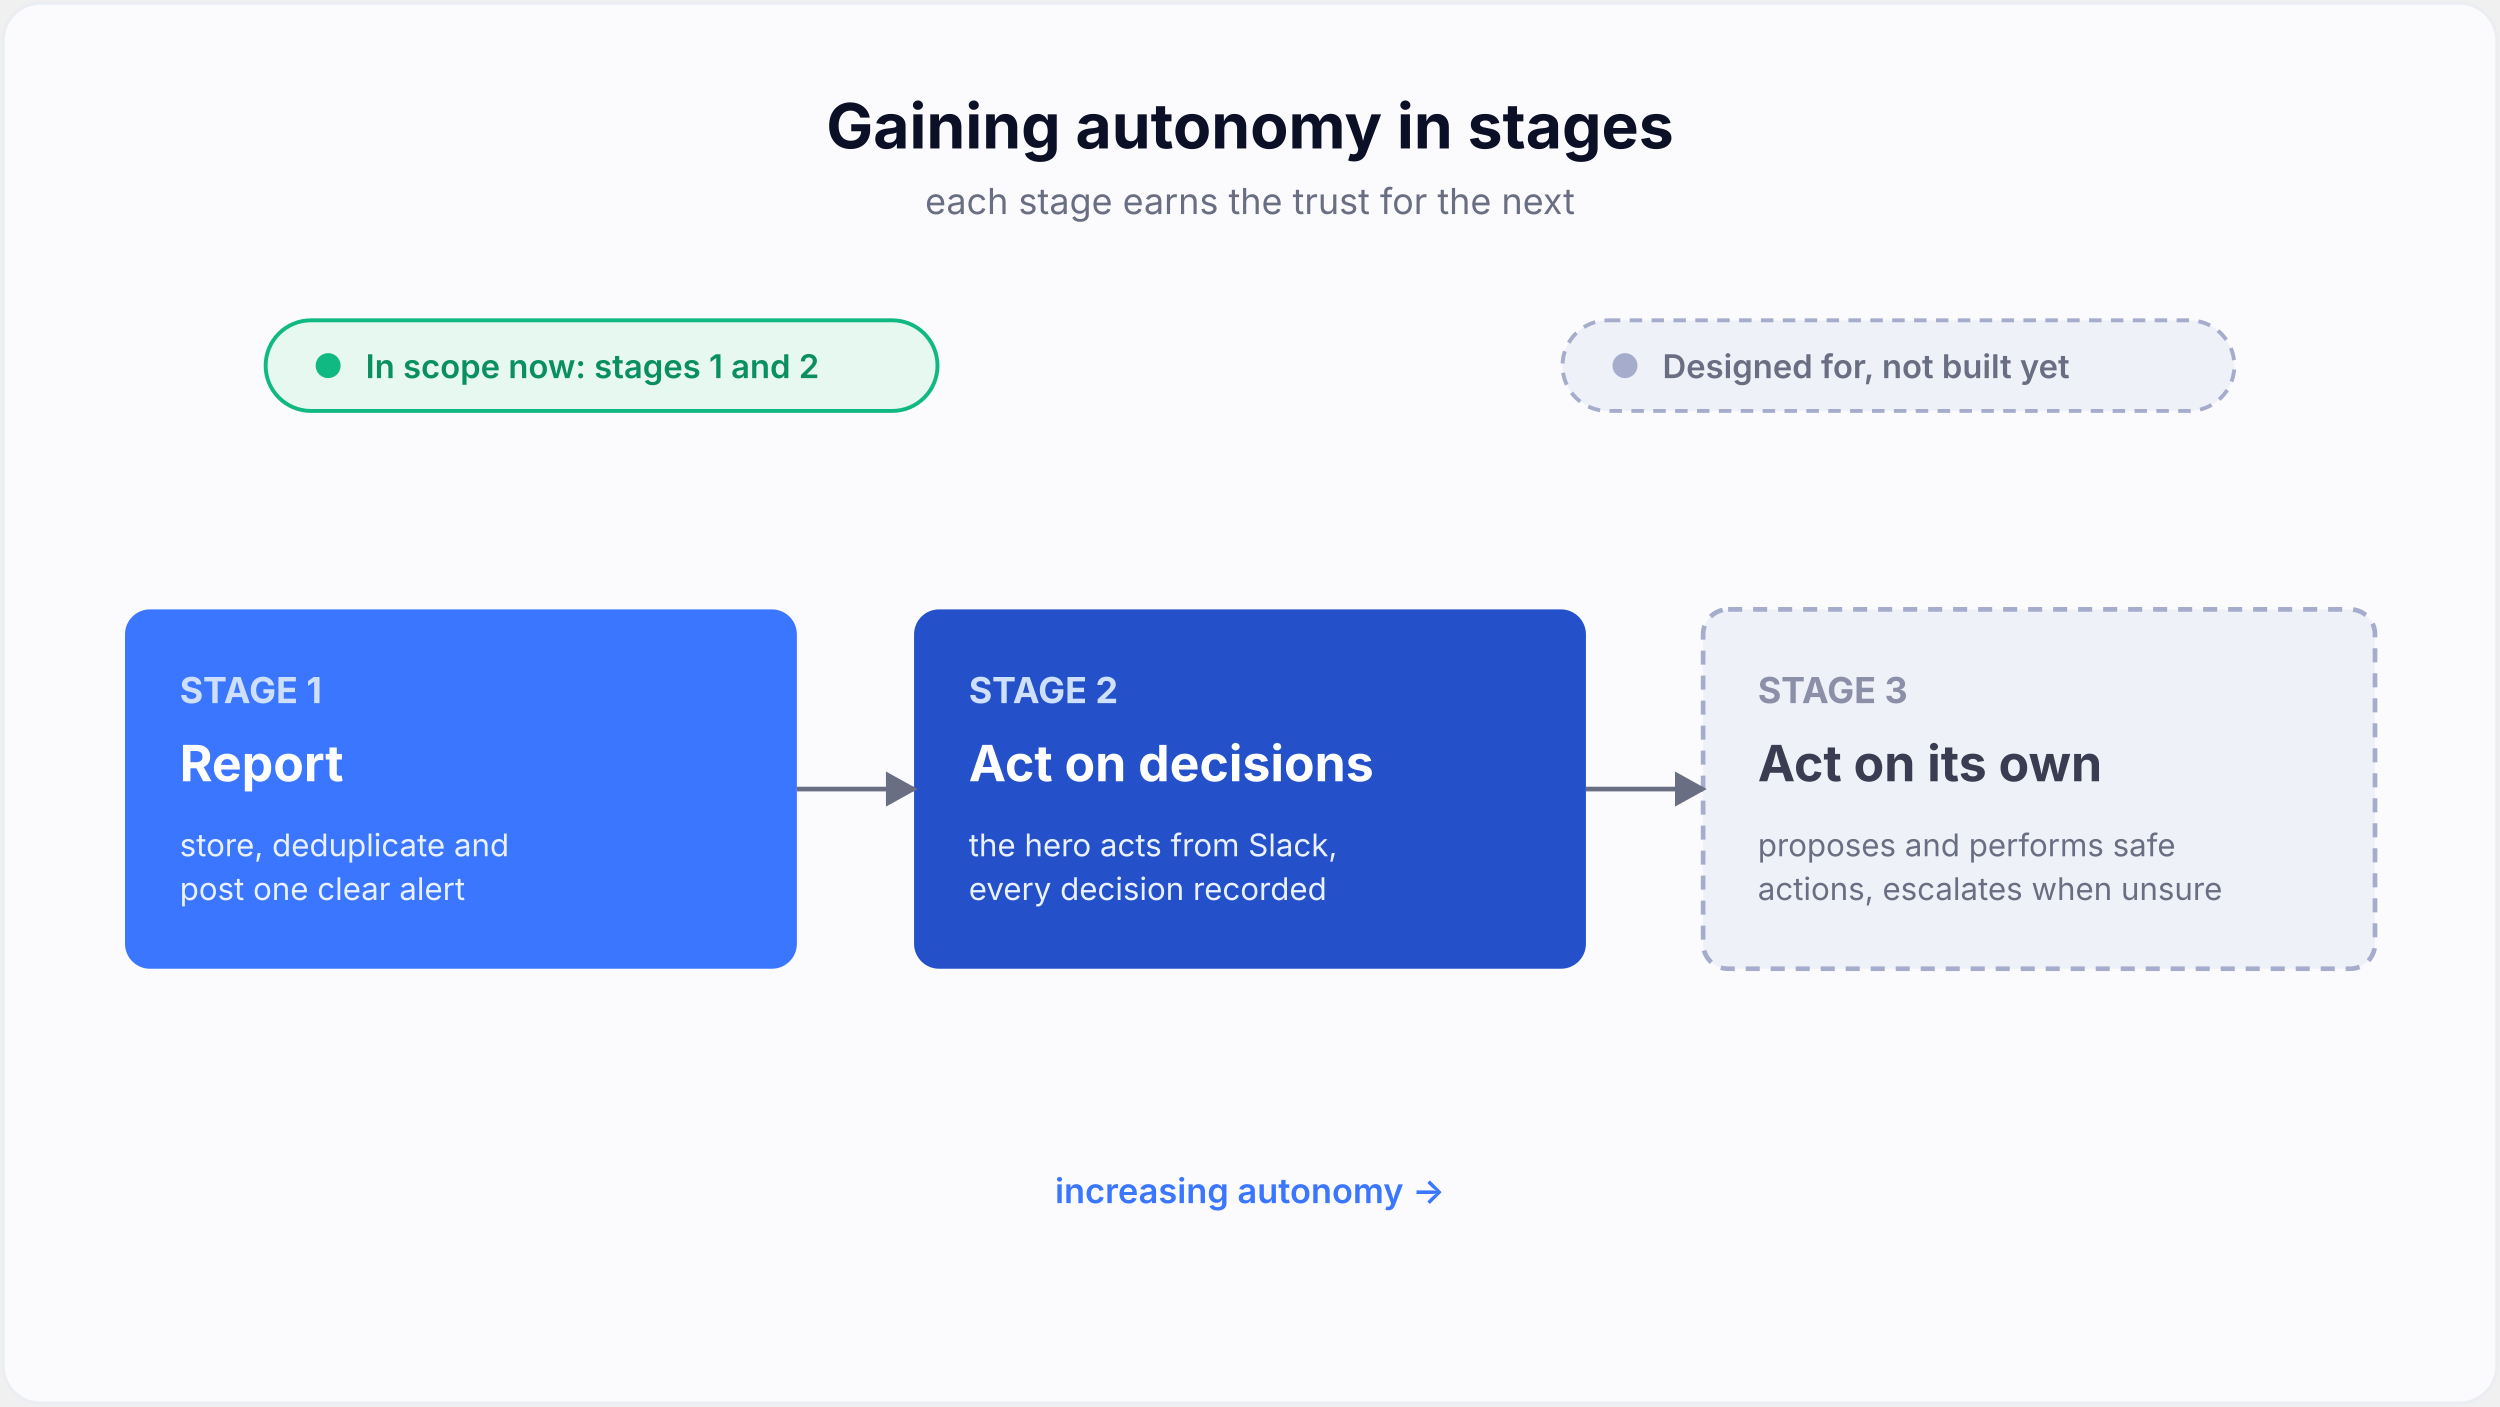
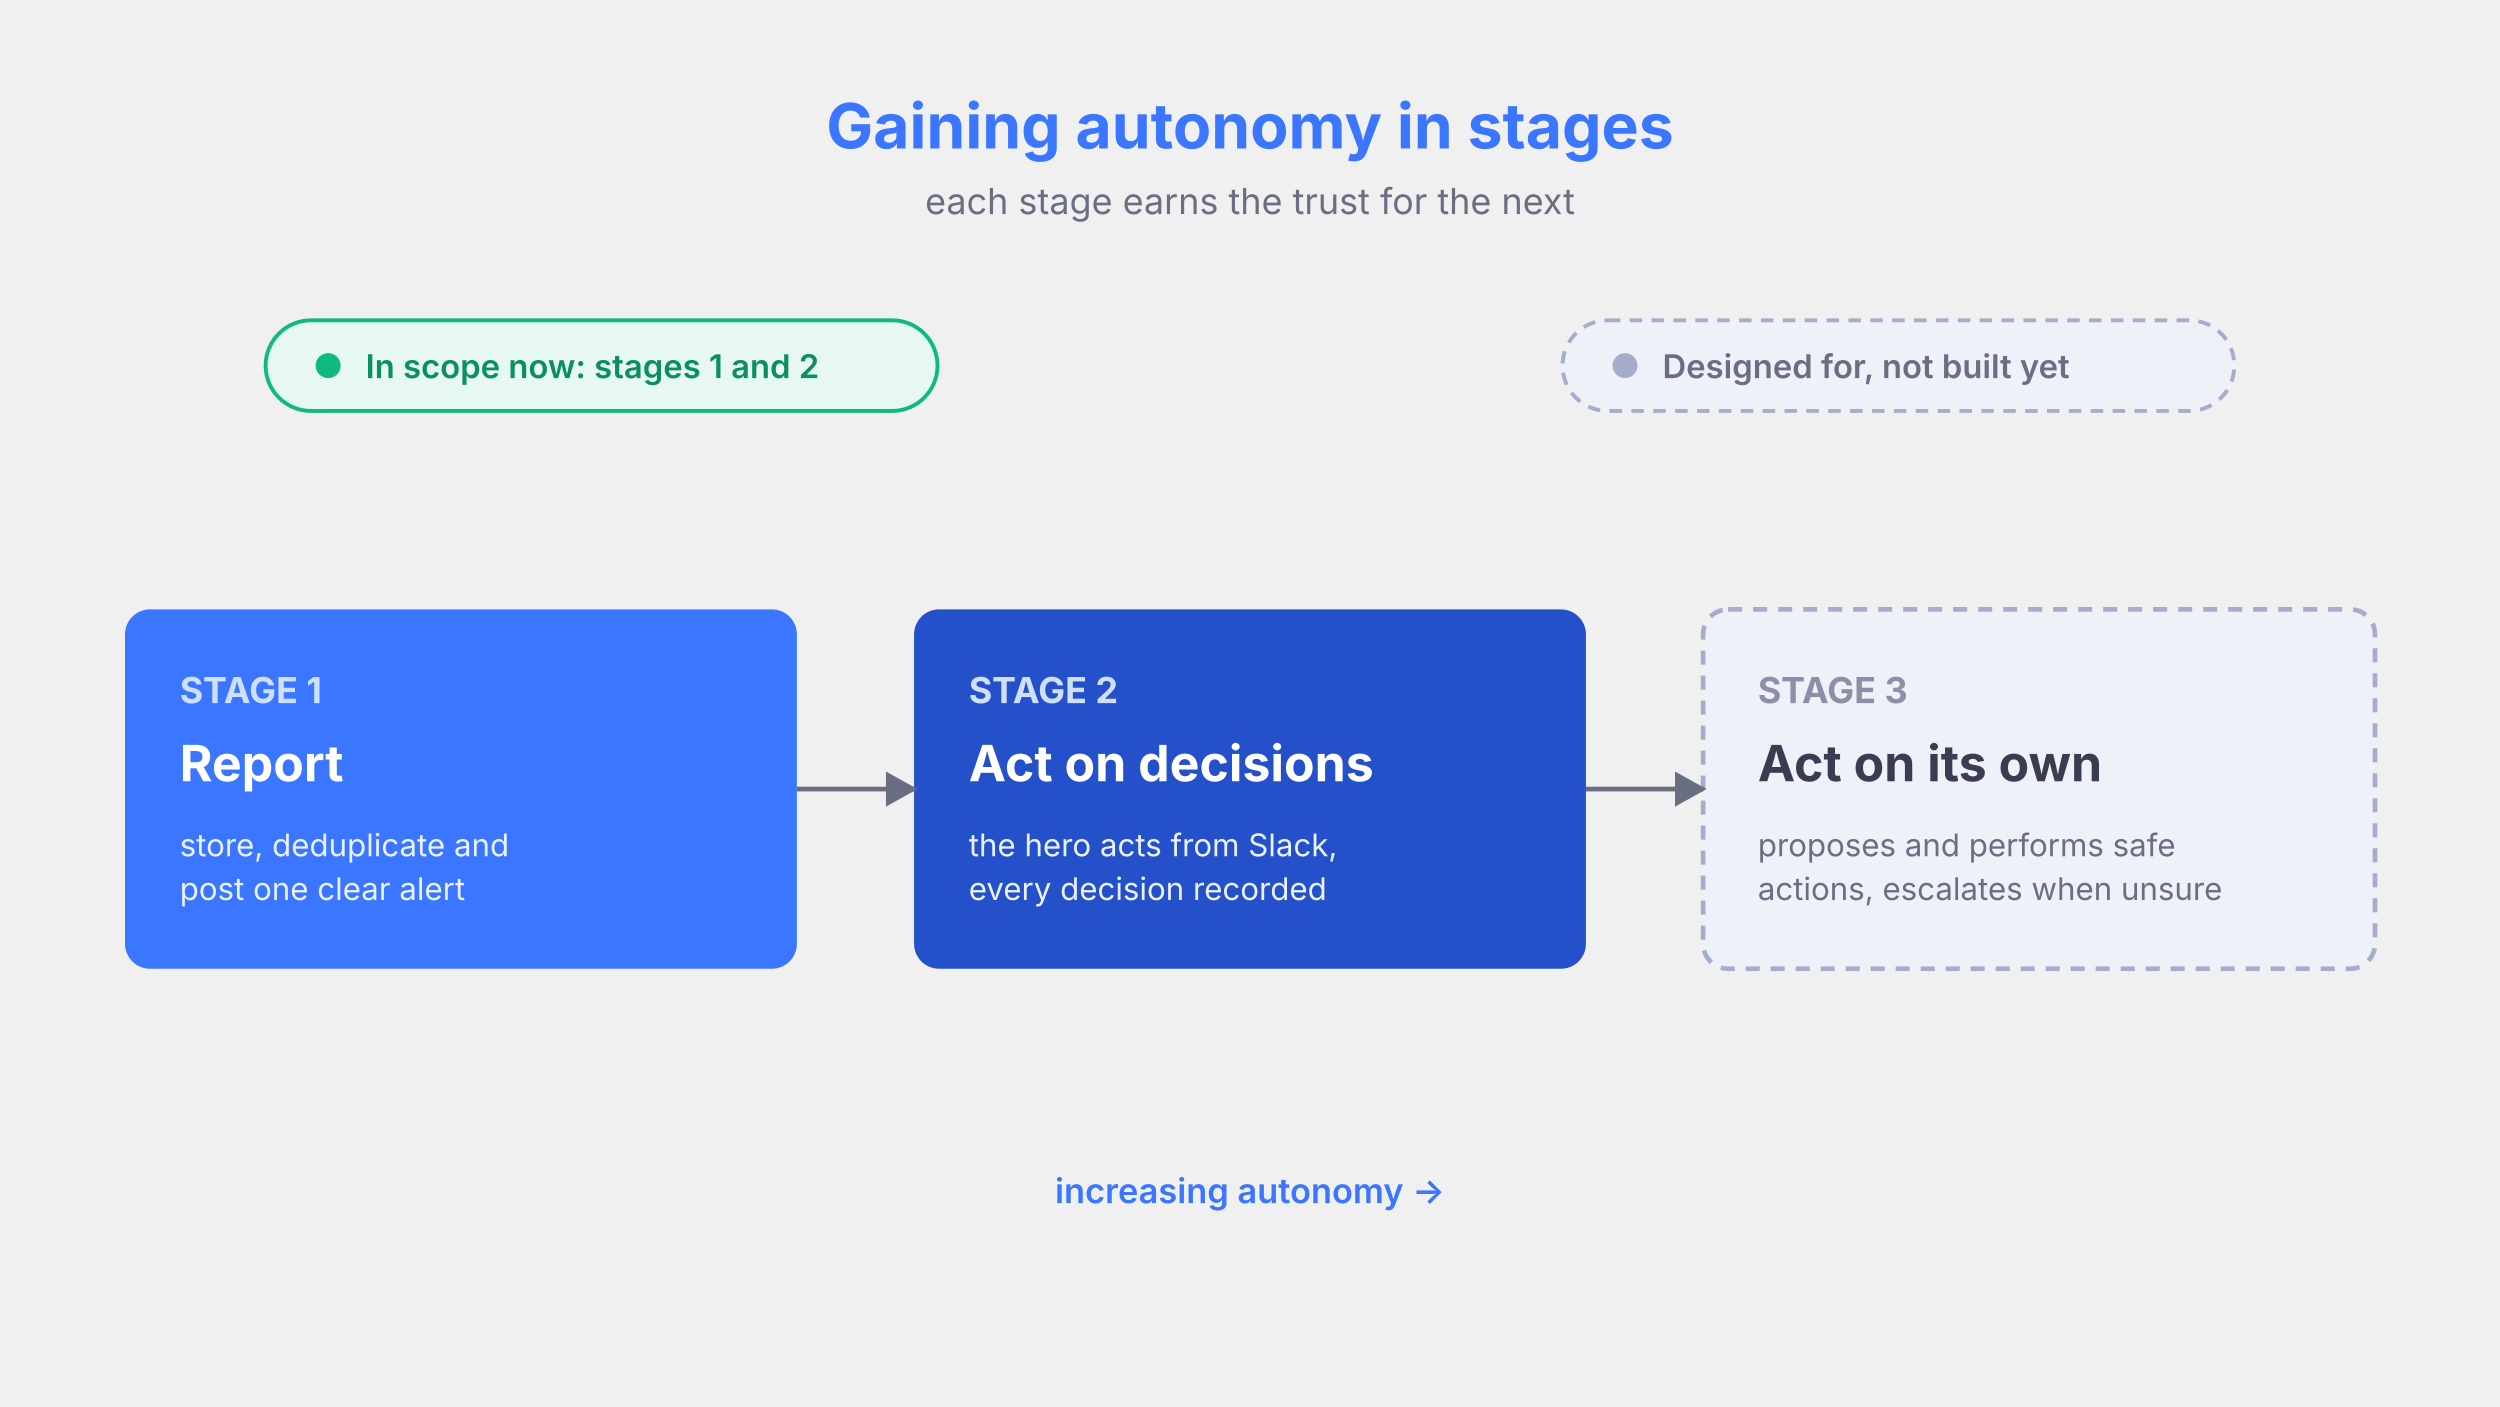
<svg xmlns="http://www.w3.org/2000/svg" viewBox="0 0 1600 900" font-family="Inter, system-ui, -apple-system, sans-serif">
+   <style>
+     .ttl { fill: #3a76ff; }
+     .mut { fill: #6a6e82; }
+     .gln { stroke: #6a6e82; }
+     @media (prefers-color-scheme: dark) {
+       .ttl { fill: #e8eaf6; }
+       .mut { fill: #b4afb6; }
+       .gln { stroke: #9aa0b5; }
+     }
+   </style>
  <defs>
    <marker id="aR" viewBox="0 0 12 12" refX="9" refY="6" markerWidth="9" markerHeight="9" orient="auto-start-reverse">
      <path d="M1 1 L10 6 L1 11 z" fill="#6a6e82" />
    </marker>
  </defs>
-   <rect x="2" y="2" width="1596" height="896" rx="24" fill="#fbfbfd" stroke="#eaedf2" stroke-width="2" />
-   <text x="800" y="95" text-anchor="middle" font-size="40" font-weight="700" fill="#0b1026">Gaining autonomy in stages</text>
-   <text x="800" y="137" text-anchor="middle" font-size="23" fill="#6a6e82">each stage earns the trust for the next</text>
+   <text x="800" y="95" text-anchor="middle" font-size="40" font-weight="700" class="ttl">Gaining autonomy in stages</text>
+   <text x="800" y="137" text-anchor="middle" font-size="23" class="mut">each stage earns the trust for the next</text>
  <rect x="170" y="205" width="430" height="58" rx="29" fill="#e7f8f0" stroke="#10b981" stroke-width="2.5" />
  <circle cx="210" cy="234" r="8" fill="#10b981" />
  <text x="234" y="242" font-size="21" font-weight="600" fill="#0a8f63">In scope now: stages 1 and 2</text>
  <rect x="1000" y="205" width="430" height="58" rx="29" fill="#eef1f7" stroke="#a6accb" stroke-width="2.5" stroke-dasharray="8 6" />
  <circle cx="1040" cy="234" r="8" fill="#a6accb" />
  <text x="1064" y="242" font-size="21" font-weight="600" fill="#6a6e82">Designed for, not built yet</text>
  <rect x="80" y="390" width="430" height="230" rx="16" fill="#3a76ff" />
  <text x="115" y="450" font-size="23" font-weight="700" fill="#cfe0ff">STAGE 1</text>
  <text x="115" y="500" font-size="32" font-weight="700" fill="#fff">Report</text>
  <text x="115" y="548" font-size="20" fill="#eaf1ff">store, deduplicate and</text>
  <text x="115" y="576" font-size="20" fill="#eaf1ff">post one clear alert</text>
  <rect x="585" y="390" width="430" height="230" rx="16" fill="#2451c9" />
  <text x="620" y="450" font-size="23" font-weight="700" fill="#cfe0ff">STAGE 2</text>
  <text x="620" y="500" font-size="32" font-weight="700" fill="#fff">Act on decisions</text>
  <text x="620" y="548" font-size="20" fill="#eaf1ff">the hero acts from Slack,</text>
  <text x="620" y="576" font-size="20" fill="#eaf1ff">every decision recorded</text>
  <rect x="1090" y="390" width="430" height="230" rx="16" fill="#eef1f7" stroke="#a6accb" stroke-width="3" stroke-dasharray="9 7" />
  <text x="1125" y="450" font-size="23" font-weight="700" fill="#8b90a8">STAGE 3</text>
  <text x="1125" y="500" font-size="32" font-weight="700" fill="#3a3d52">Act on its own</text>
  <text x="1125" y="548" font-size="20" fill="#6a6e82">proposes and performs safe</text>
  <text x="1125" y="576" font-size="20" fill="#6a6e82">actions, escalates when unsure</text>
-   <path d="M510 505 L585 505" fill="none" stroke="#6a6e82" stroke-width="3" marker-end="url(#aR)" />
-   <path d="M1015 505 L1090 505" fill="none" stroke="#6a6e82" stroke-width="3" marker-end="url(#aR)" />
+   <path d="M510 505 L585 505" fill="none" class="gln" stroke-width="3" marker-end="url(#aR)" />
+   <path d="M1015 505 L1090 505" fill="none" class="gln" stroke-width="3" marker-end="url(#aR)" />
  <text x="800" y="770" text-anchor="middle" font-size="22" font-weight="600" fill="#3a76ff">increasing autonomy  →</text>
</svg>
